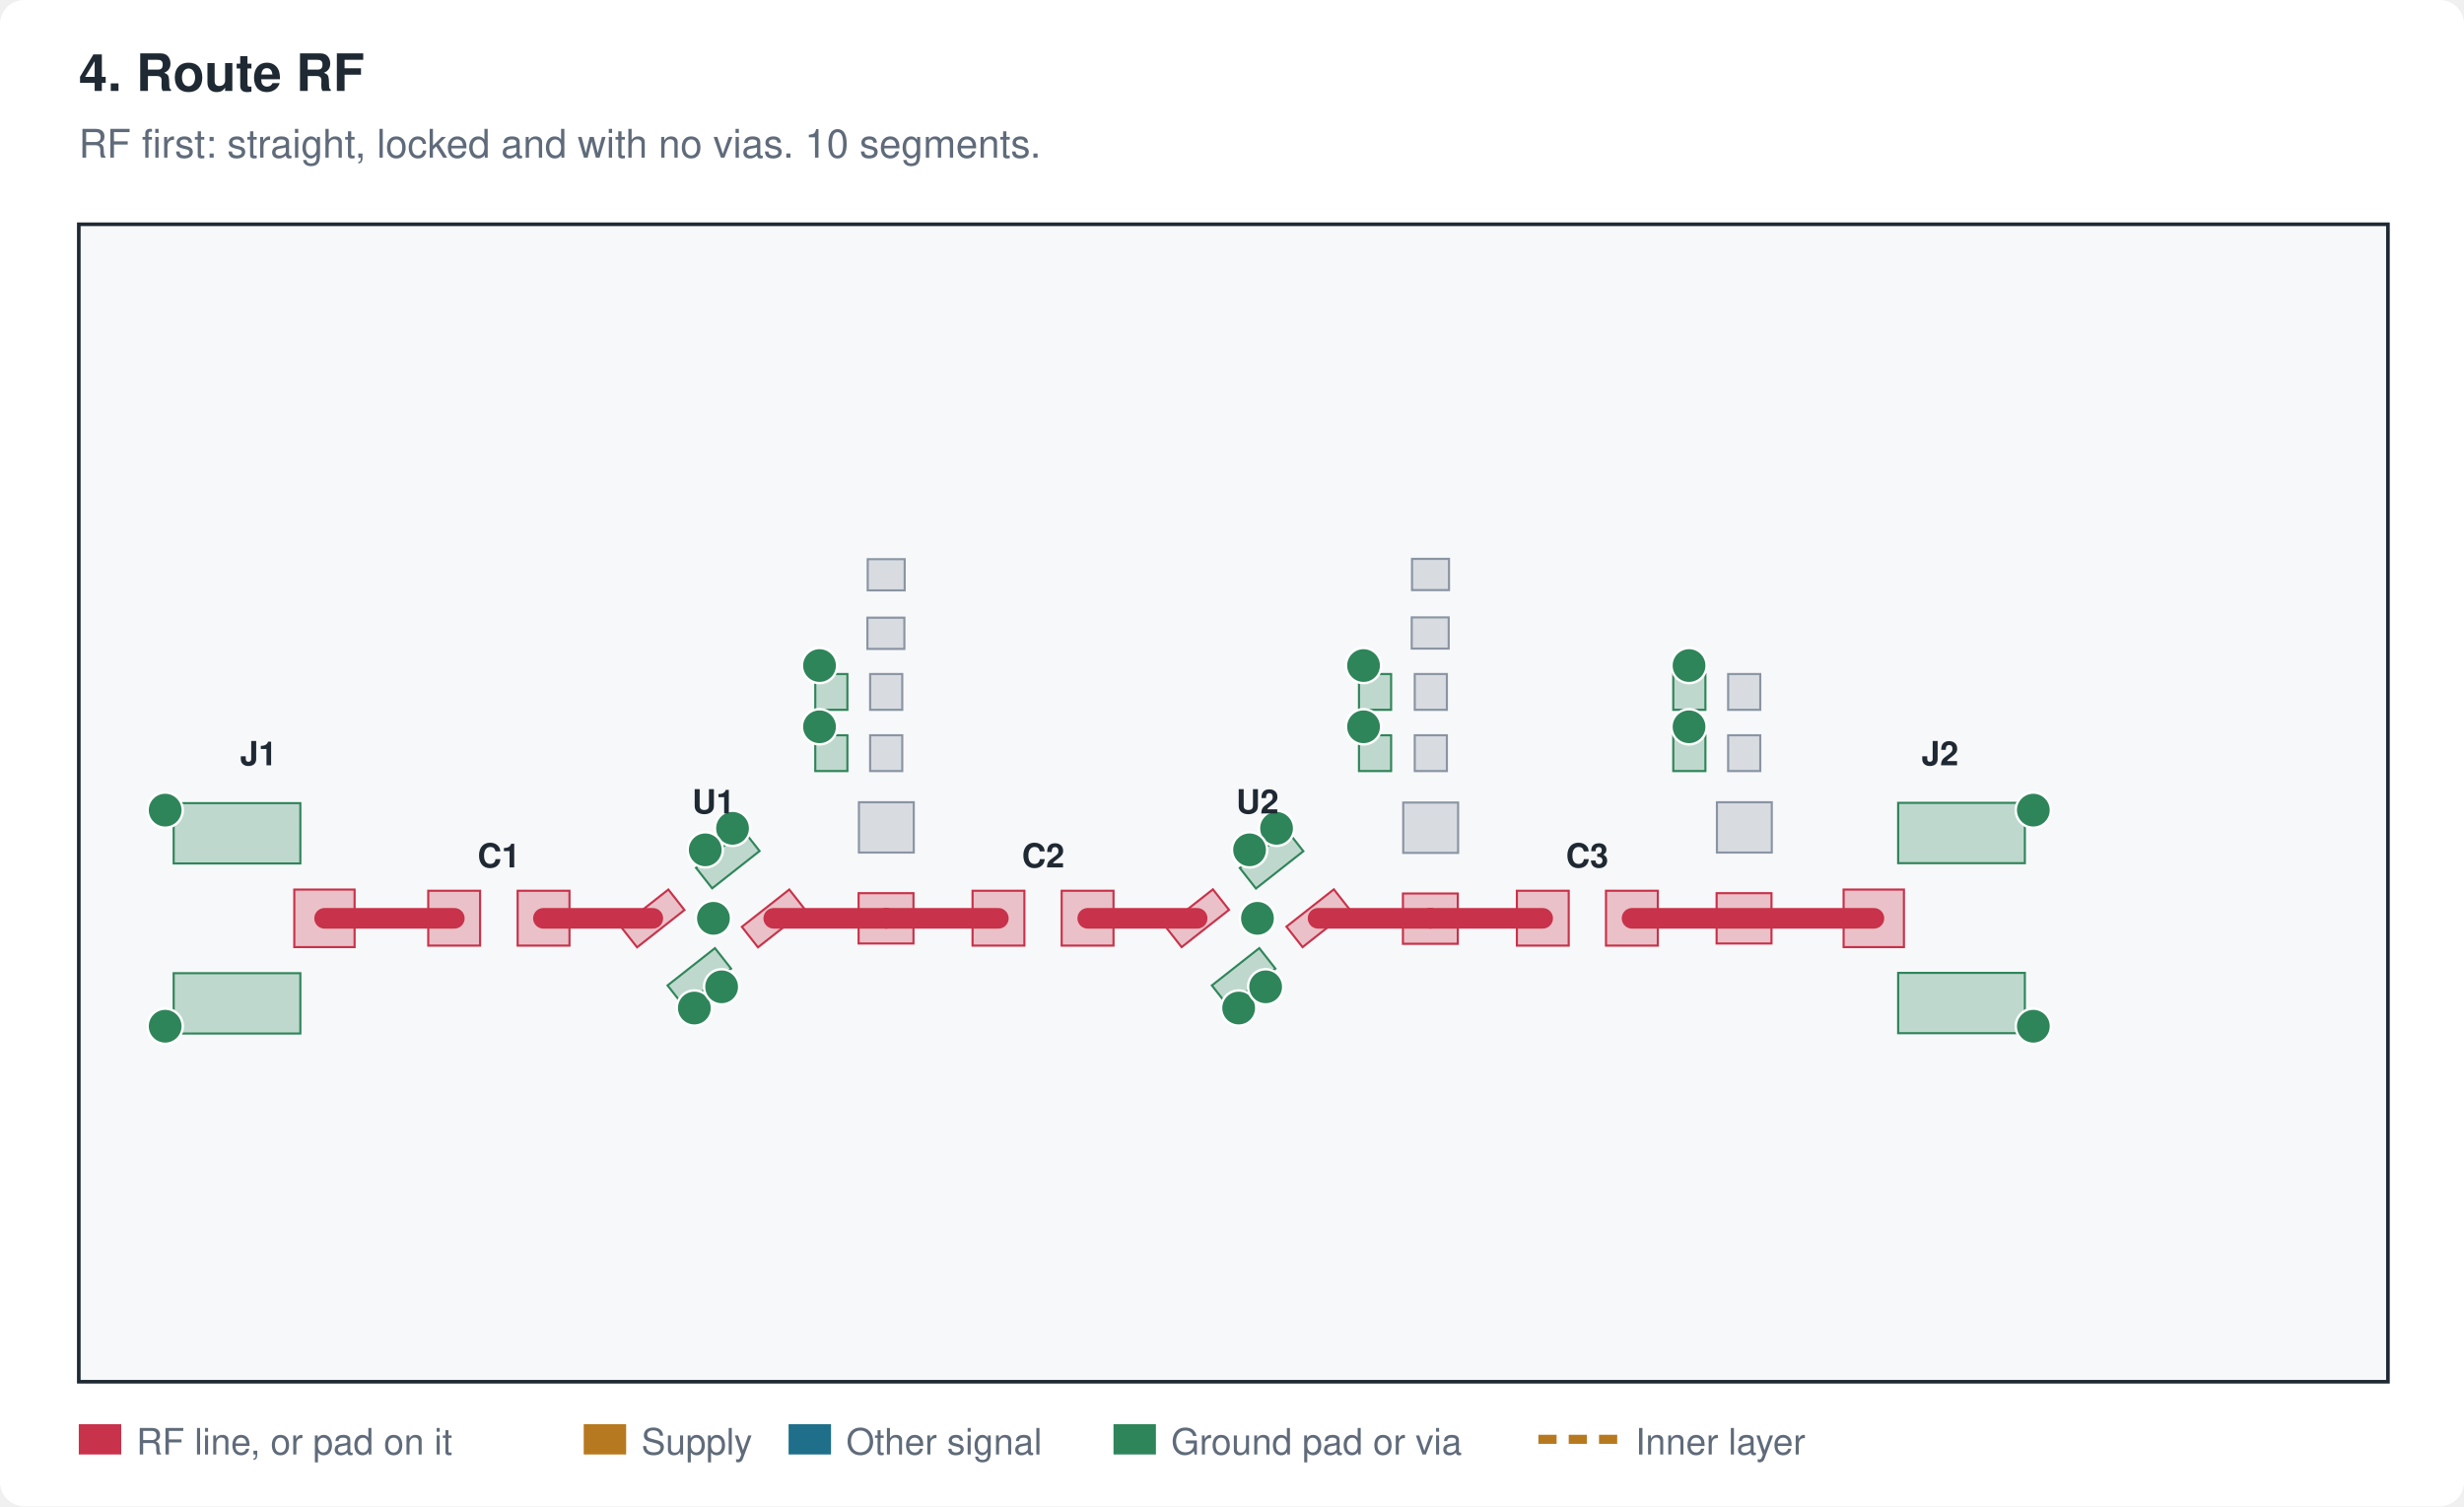
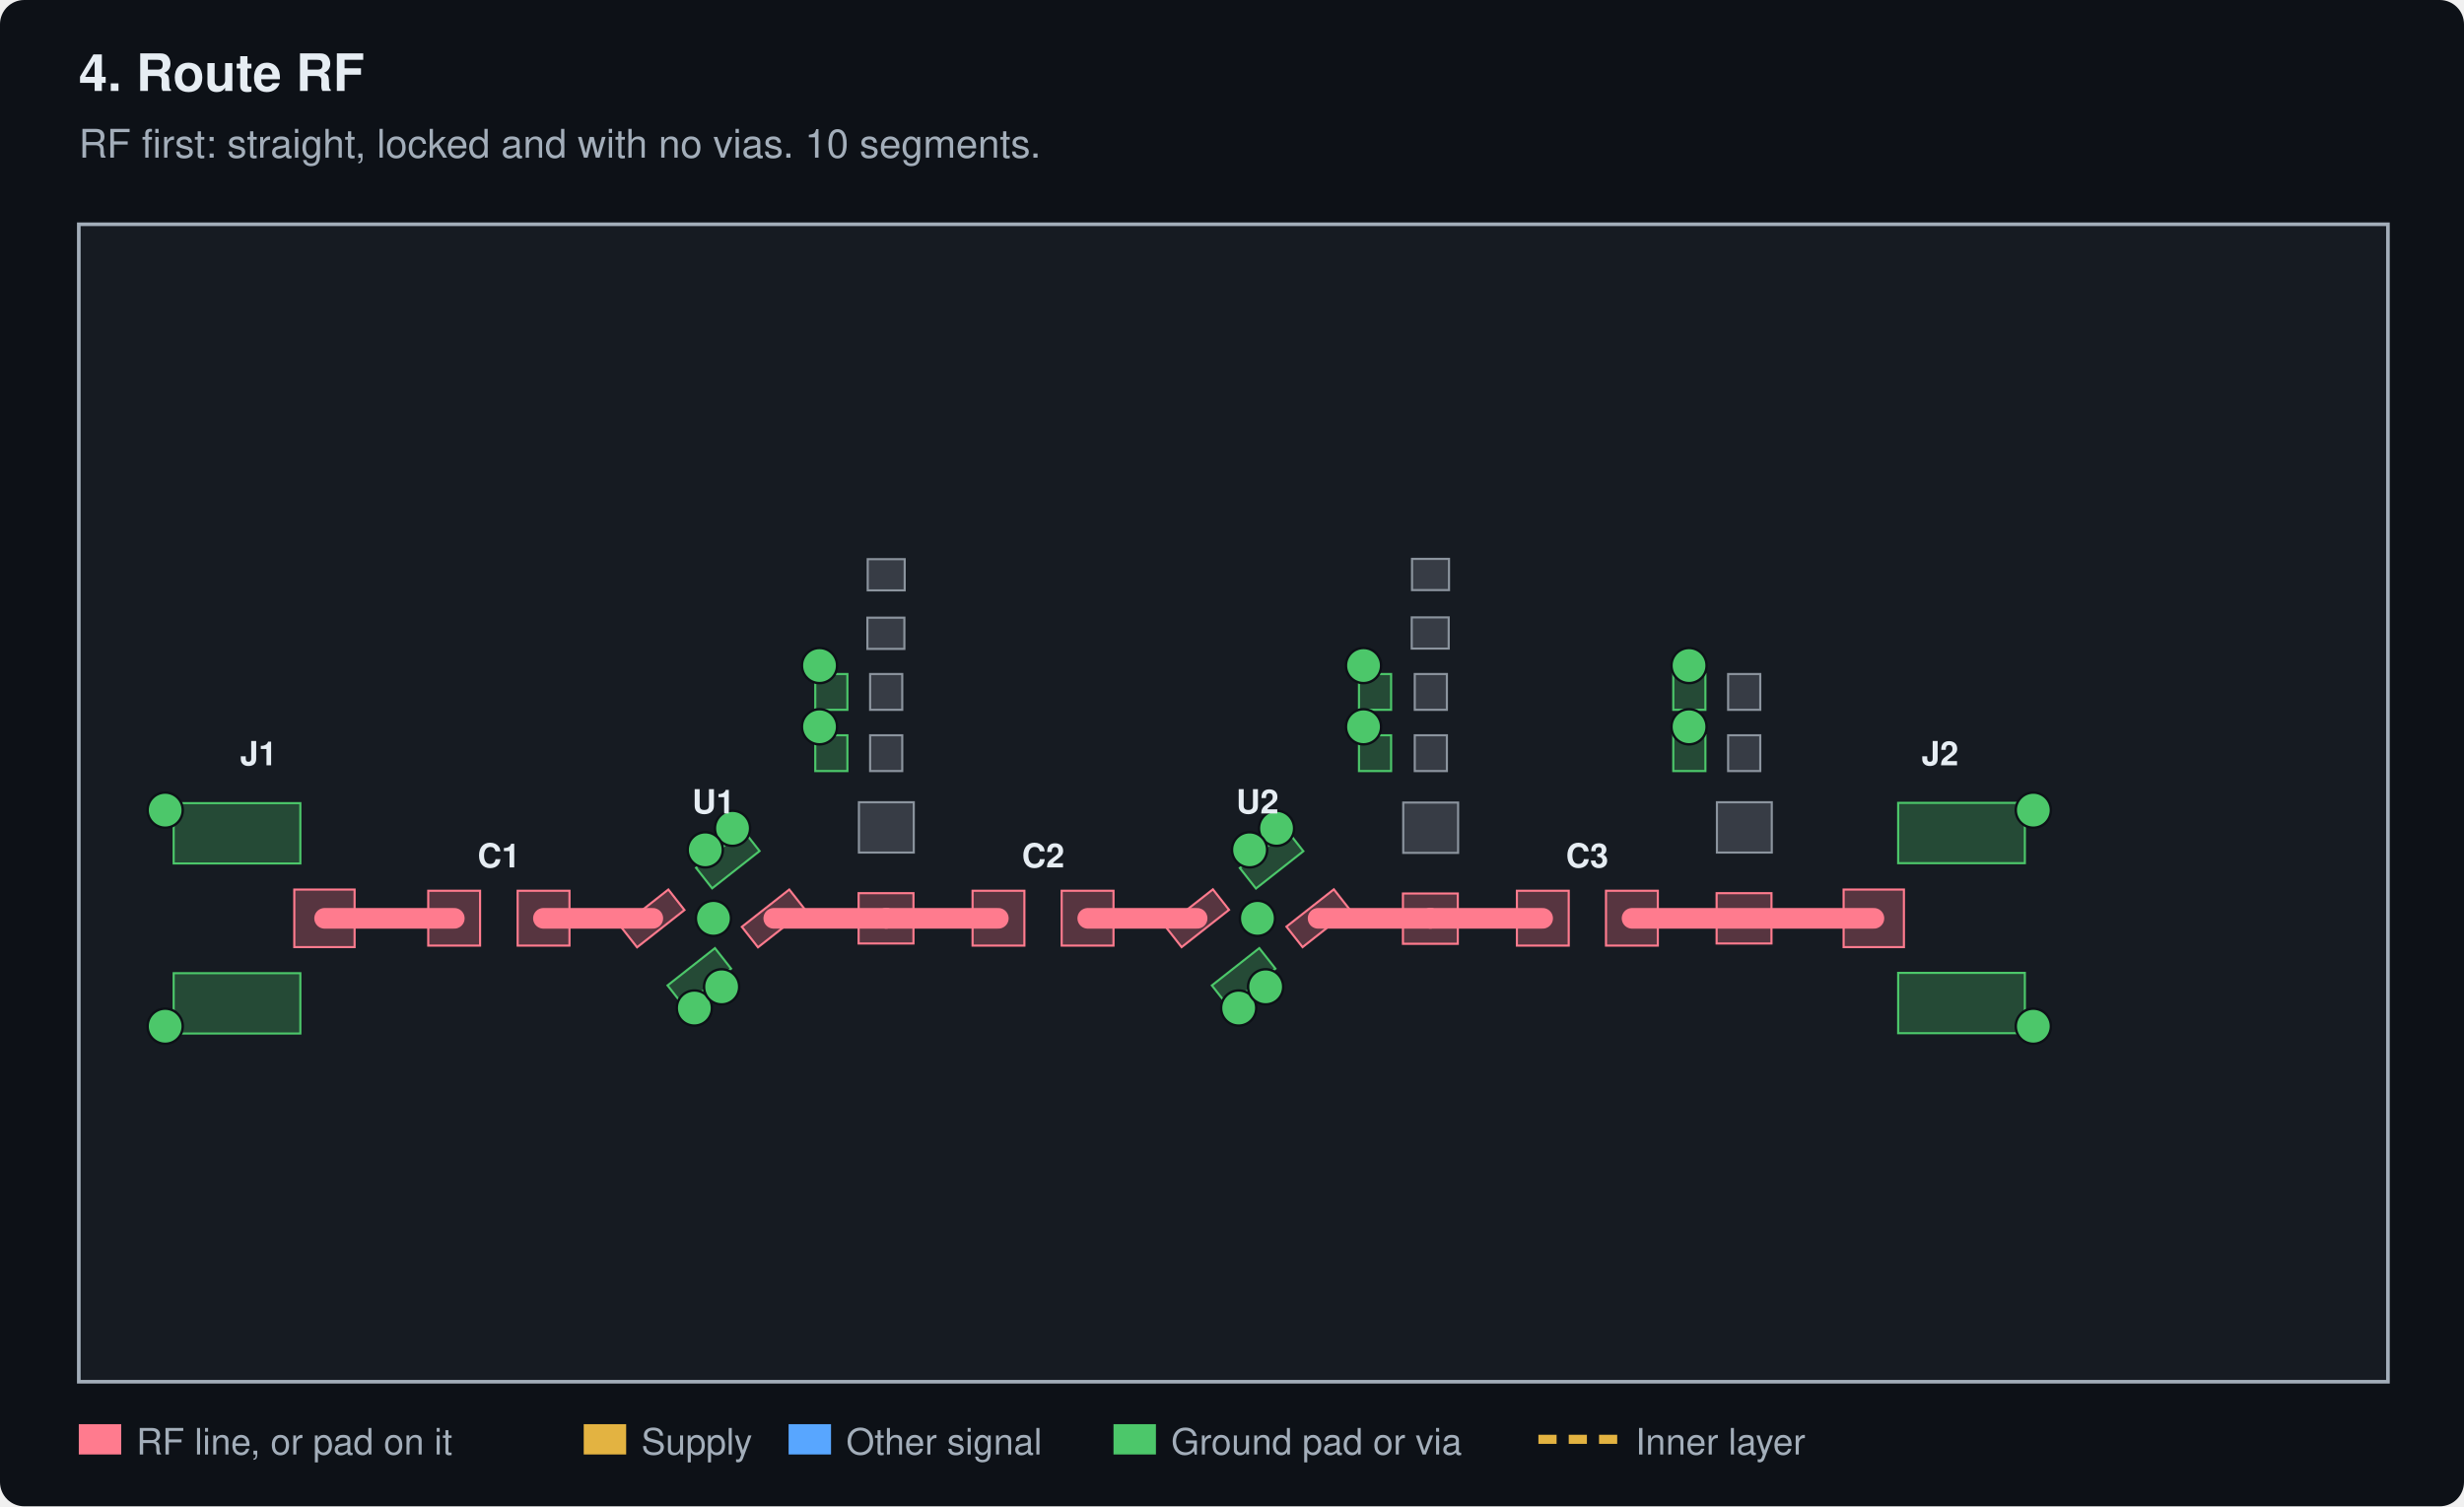
<svg xmlns="http://www.w3.org/2000/svg" viewBox="0 0 813 497" role="img" aria-label="4. Route RF. RF first: straight, locked and with no vias. 10 segments." font-family="-apple-system,Segoe UI,Helvetica,Arial,sans-serif">
-   <rect width="813" height="497" fill="#ffffff" rx="8" />
+   <rect width="813" height="497" fill="#0d1117" rx="8" />
  <defs>
    <marker id="a" viewBox="0 0 10 10" refX="9" refY="5" markerWidth="7" markerHeight="7" orient="auto-start-reverse">
-       <path d="M0 0L10 5L0 10z" fill="#5f6b7a" />
+       <path d="M0 0L10 5L0 10z" fill="#a3aeba" />
    </marker>
  </defs>
-   <text x="26.0" y="30.0" font-size="17" fill="#1f2933" text-anchor="start" font-weight="600">4. Route RF</text>
-   <text x="26.0" y="52.0" font-size="13" fill="#5f6b7a" text-anchor="start" font-weight="400">RF first: straight, locked and with no vias. 10 segments.</text>
-   <rect x="26" y="74" width="761.9" height="381.9" fill="#f7f8fa" stroke="#1f2933" stroke-width="1.2" />
-   <rect x="141.3" y="293.9" width="17.1" height="18.1" fill="#c8324a" fill-opacity=".28" stroke="#c8324a" stroke-width=".7" transform="rotate(-0.0 149.9 303.0)" />
-   <rect x="170.8" y="293.9" width="17.1" height="18.1" fill="#c8324a" fill-opacity=".28" stroke="#c8324a" stroke-width=".7" transform="rotate(-0.0 179.3 303.0)" />
-   <rect x="570.2" y="242.6" width="10.6" height="11.8" fill="#8a94a3" fill-opacity=".28" stroke="#8a94a3" stroke-width=".7" transform="rotate(-180.0 575.5 248.5)" />
-   <rect x="551.9" y="242.6" width="10.6" height="11.8" fill="#2f855a" fill-opacity=".28" stroke="#2f855a" stroke-width=".7" transform="rotate(-180.0 557.3 248.5)" />
-   <rect x="320.9" y="293.9" width="17.1" height="18.1" fill="#c8324a" fill-opacity=".28" stroke="#c8324a" stroke-width=".7" transform="rotate(-0.0 329.4 303.0)" />
-   <rect x="350.3" y="293.9" width="17.1" height="18.1" fill="#c8324a" fill-opacity=".28" stroke="#c8324a" stroke-width=".7" transform="rotate(-0.0 358.9 303.0)" />
-   <rect x="287.3" y="183.5" width="10.3" height="12.2" fill="#8a94a3" fill-opacity=".28" stroke="#8a94a3" stroke-width=".7" transform="rotate(-270.0 292.4 189.6)" />
-   <rect x="287.3" y="202.9" width="10.3" height="12.2" fill="#8a94a3" fill-opacity=".28" stroke="#8a94a3" stroke-width=".7" transform="rotate(-270.0 292.4 208.9)" />
-   <rect x="424.9" y="298.7" width="19.9" height="8.6" fill="#c8324a" fill-opacity=".28" stroke="#c8324a" stroke-width=".7" transform="rotate(-218.2 434.9 303.0)" />
-   <rect x="409.7" y="279.3" width="19.9" height="8.6" fill="#2f855a" fill-opacity=".28" stroke="#2f855a" stroke-width=".7" transform="rotate(-218.2 419.6 283.6)" />
-   <rect x="385.0" y="298.7" width="19.9" height="8.6" fill="#c8324a" fill-opacity=".28" stroke="#c8324a" stroke-width=".7" transform="rotate(-218.2 395.0 303.0)" />
-   <rect x="400.3" y="318.1" width="19.9" height="8.6" fill="#2f855a" fill-opacity=".28" stroke="#2f855a" stroke-width=".7" transform="rotate(-218.2 410.3 322.4)" />
-   <rect x="463.6" y="293.9" width="16.6" height="18.1" fill="#c8324a" fill-opacity=".28" stroke="#c8324a" stroke-width=".7" transform="rotate(-90.0 472.0 303.0)" />
-   <rect x="463.6" y="264.0" width="16.6" height="18.1" fill="#8a94a3" fill-opacity=".28" stroke="#8a94a3" stroke-width=".7" transform="rotate(-90.0 472.0 273.0)" />
-   <rect x="466.8" y="183.5" width="10.3" height="12.2" fill="#8a94a3" fill-opacity=".28" stroke="#8a94a3" stroke-width=".7" transform="rotate(-270.0 472.0 189.6)" />
-   <rect x="466.8" y="202.9" width="10.3" height="12.2" fill="#8a94a3" fill-opacity=".28" stroke="#8a94a3" stroke-width=".7" transform="rotate(-270.0 472.0 208.9)" />
-   <rect x="287.1" y="222.4" width="10.6" height="11.8" fill="#8a94a3" fill-opacity=".28" stroke="#8a94a3" stroke-width=".7" transform="rotate(-180.0 292.4 228.3)" />
-   <rect x="268.8" y="222.4" width="10.6" height="11.8" fill="#2f855a" fill-opacity=".28" stroke="#2f855a" stroke-width=".7" transform="rotate(-180.0 274.2 228.3)" />
-   <rect x="500.5" y="293.9" width="17.1" height="18.1" fill="#c8324a" fill-opacity=".28" stroke="#c8324a" stroke-width=".7" transform="rotate(-0.0 509.0 303.0)" />
-   <rect x="529.9" y="293.9" width="17.1" height="18.1" fill="#c8324a" fill-opacity=".28" stroke="#c8324a" stroke-width=".7" transform="rotate(-0.0 538.5 303.0)" />
-   <rect x="245.4" y="298.7" width="19.9" height="8.6" fill="#c8324a" fill-opacity=".28" stroke="#c8324a" stroke-width=".7" transform="rotate(-218.2 255.3 303.0)" />
-   <rect x="230.1" y="279.3" width="19.9" height="8.6" fill="#2f855a" fill-opacity=".28" stroke="#2f855a" stroke-width=".7" transform="rotate(-218.2 240.1 283.6)" />
-   <rect x="205.5" y="298.7" width="19.9" height="8.6" fill="#c8324a" fill-opacity=".28" stroke="#c8324a" stroke-width=".7" transform="rotate(-218.2 215.4 303.0)" />
-   <rect x="220.7" y="318.1" width="19.9" height="8.6" fill="#2f855a" fill-opacity=".28" stroke="#2f855a" stroke-width=".7" transform="rotate(-218.2 230.7 322.4)" />
-   <rect x="608.3" y="293.5" width="19.9" height="19.0" fill="#c8324a" fill-opacity=".28" stroke="#c8324a" stroke-width=".7" transform="rotate(-0.0 618.3 303.0)" />
-   <rect x="626.3" y="264.9" width="41.8" height="19.9" fill="#2f855a" fill-opacity=".28" stroke="#2f855a" stroke-width=".7" transform="rotate(-0.0 647.2 274.9)" />
-   <rect x="626.3" y="321.0" width="41.8" height="19.9" fill="#2f855a" fill-opacity=".28" stroke="#2f855a" stroke-width=".7" transform="rotate(-0.0 647.2 331.0)" />
-   <rect x="97.2" y="293.5" width="19.9" height="19.0" fill="#c8324a" fill-opacity=".28" stroke="#c8324a" stroke-width=".7" transform="rotate(-180.0 107.1 303.0)" />
-   <rect x="57.3" y="321.0" width="41.8" height="19.9" fill="#2f855a" fill-opacity=".28" stroke="#2f855a" stroke-width=".7" transform="rotate(-180.0 78.2 331.0)" />
-   <rect x="57.3" y="264.9" width="41.8" height="19.9" fill="#2f855a" fill-opacity=".28" stroke="#2f855a" stroke-width=".7" transform="rotate(-180.0 78.2 274.9)" />
-   <rect x="567.2" y="293.9" width="16.6" height="18.1" fill="#c8324a" fill-opacity=".28" stroke="#c8324a" stroke-width=".7" transform="rotate(-90.0 575.5 303.0)" />
-   <rect x="567.2" y="264.0" width="16.6" height="18.1" fill="#8a94a3" fill-opacity=".28" stroke="#8a94a3" stroke-width=".7" transform="rotate(-90.0 575.5 273.0)" />
-   <rect x="466.6" y="242.6" width="10.6" height="11.8" fill="#8a94a3" fill-opacity=".28" stroke="#8a94a3" stroke-width=".7" transform="rotate(-180.0 472.0 248.5)" />
-   <rect x="448.4" y="242.6" width="10.6" height="11.8" fill="#2f855a" fill-opacity=".28" stroke="#2f855a" stroke-width=".7" transform="rotate(-180.0 453.7 248.5)" />
-   <rect x="570.2" y="222.4" width="10.6" height="11.8" fill="#8a94a3" fill-opacity=".28" stroke="#8a94a3" stroke-width=".7" transform="rotate(-180.0 575.5 228.3)" />
-   <rect x="551.9" y="222.4" width="10.6" height="11.8" fill="#2f855a" fill-opacity=".28" stroke="#2f855a" stroke-width=".7" transform="rotate(-180.0 557.3 228.3)" />
-   <rect x="284.1" y="293.9" width="16.6" height="18.1" fill="#c8324a" fill-opacity=".28" stroke="#c8324a" stroke-width=".7" transform="rotate(-90.0 292.4 303.0)" />
-   <rect x="284.1" y="264.0" width="16.6" height="18.1" fill="#8a94a3" fill-opacity=".28" stroke="#8a94a3" stroke-width=".7" transform="rotate(-90.0 292.4 273.0)" />
-   <rect x="287.1" y="242.6" width="10.6" height="11.8" fill="#8a94a3" fill-opacity=".28" stroke="#8a94a3" stroke-width=".7" transform="rotate(-180.0 292.4 248.5)" />
-   <rect x="268.8" y="242.6" width="10.6" height="11.8" fill="#2f855a" fill-opacity=".28" stroke="#2f855a" stroke-width=".7" transform="rotate(-180.0 274.2 248.5)" />
-   <rect x="466.6" y="222.4" width="10.6" height="11.8" fill="#8a94a3" fill-opacity=".28" stroke="#8a94a3" stroke-width=".7" transform="rotate(-180.0 472.0 228.3)" />
-   <rect x="448.4" y="222.4" width="10.6" height="11.8" fill="#2f855a" fill-opacity=".28" stroke="#2f855a" stroke-width=".7" transform="rotate(-180.0 453.7 228.3)" />
-   <line x1="107.1" y1="303.0" x2="149.9" y2="303.0" stroke="#c8324a" stroke-width="6.8" stroke-linecap="round" />
-   <line x1="179.3" y1="303.0" x2="215.4" y2="303.0" stroke="#c8324a" stroke-width="6.8" stroke-linecap="round" />
-   <line x1="292.4" y1="303.0" x2="329.4" y2="303.0" stroke="#c8324a" stroke-width="6.8" stroke-linecap="round" />
-   <line x1="292.4" y1="303.0" x2="292.4" y2="303.0" stroke="#c8324a" stroke-width="6.8" stroke-linecap="round" />
-   <line x1="255.3" y1="303.0" x2="292.4" y2="303.0" stroke="#c8324a" stroke-width="6.8" stroke-linecap="round" />
-   <line x1="358.9" y1="303.0" x2="395.0" y2="303.0" stroke="#c8324a" stroke-width="6.8" stroke-linecap="round" />
-   <line x1="471.9" y1="303.0" x2="472.0" y2="303.0" stroke="#c8324a" stroke-width="6.8" stroke-linecap="round" />
-   <line x1="472.0" y1="303.0" x2="509.0" y2="303.0" stroke="#c8324a" stroke-width="6.8" stroke-linecap="round" />
-   <line x1="434.9" y1="303.0" x2="471.9" y2="303.0" stroke="#c8324a" stroke-width="6.8" stroke-linecap="round" />
-   <line x1="538.5" y1="303.0" x2="618.3" y2="303.0" stroke="#c8324a" stroke-width="6.8" stroke-linecap="round" />
-   <circle cx="270.4" cy="219.6" r="5.8" fill="#2f855a" stroke="#ffffff" stroke-width=".8" />
-   <circle cx="235.4" cy="303.0" r="5.8" fill="#2f855a" stroke="#ffffff" stroke-width=".8" />
-   <circle cx="408.7" cy="332.6" r="5.8" fill="#2f855a" stroke="#ffffff" stroke-width=".8" />
-   <circle cx="449.9" cy="239.8" r="5.8" fill="#2f855a" stroke="#ffffff" stroke-width=".8" />
-   <circle cx="557.3" cy="239.8" r="5.8" fill="#2f855a" stroke="#ffffff" stroke-width=".8" />
-   <circle cx="421.2" cy="273.3" r="5.8" fill="#2f855a" stroke="#ffffff" stroke-width=".8" />
-   <circle cx="229.1" cy="332.6" r="5.8" fill="#2f855a" stroke="#ffffff" stroke-width=".8" />
-   <circle cx="670.9" cy="338.6" r="5.8" fill="#2f855a" stroke="#ffffff" stroke-width=".8" />
-   <circle cx="238.1" cy="325.6" r="5.8" fill="#2f855a" stroke="#ffffff" stroke-width=".8" />
-   <circle cx="270.4" cy="239.8" r="5.8" fill="#2f855a" stroke="#ffffff" stroke-width=".8" />
-   <circle cx="417.6" cy="325.6" r="5.8" fill="#2f855a" stroke="#ffffff" stroke-width=".8" />
-   <circle cx="412.3" cy="280.4" r="5.8" fill="#2f855a" stroke="#ffffff" stroke-width=".8" />
-   <circle cx="241.7" cy="273.3" r="5.8" fill="#2f855a" stroke="#ffffff" stroke-width=".8" />
-   <circle cx="54.5" cy="267.3" r="5.8" fill="#2f855a" stroke="#ffffff" stroke-width=".8" />
-   <circle cx="414.9" cy="303.0" r="5.8" fill="#2f855a" stroke="#ffffff" stroke-width=".8" />
-   <circle cx="54.5" cy="338.6" r="5.8" fill="#2f855a" stroke="#ffffff" stroke-width=".8" />
-   <circle cx="670.9" cy="267.3" r="5.8" fill="#2f855a" stroke="#ffffff" stroke-width=".8" />
-   <circle cx="449.9" cy="219.6" r="5.8" fill="#2f855a" stroke="#ffffff" stroke-width=".8" />
-   <circle cx="232.7" cy="280.4" r="5.8" fill="#2f855a" stroke="#ffffff" stroke-width=".8" />
-   <circle cx="557.3" cy="219.6" r="5.8" fill="#2f855a" stroke="#ffffff" stroke-width=".8" />
-   <text x="164.6" y="286.2" font-size="11" fill="#1f2933" text-anchor="middle" font-weight="600">C1</text>
-   <text x="344.2" y="286.2" font-size="11" fill="#1f2933" text-anchor="middle" font-weight="600">C2</text>
-   <text x="414.9" y="268.4" font-size="11" fill="#1f2933" text-anchor="middle" font-weight="600">U2</text>
-   <text x="523.7" y="286.2" font-size="11" fill="#1f2933" text-anchor="middle" font-weight="600">C3</text>
-   <text x="235.4" y="268.4" font-size="11" fill="#1f2933" text-anchor="middle" font-weight="600">U1</text>
-   <text x="640.1" y="252.5" font-size="11" fill="#1f2933" text-anchor="middle" font-weight="600">J2</text>
-   <text x="85.3" y="252.5" font-size="11" fill="#1f2933" text-anchor="middle" font-weight="600">J1</text>
-   <rect x="26" y="469.9" width="14" height="10" fill="#c8324a" />
-   <text x="45.0" y="479.9" font-size="12" fill="#5f6b7a" text-anchor="start" font-weight="400">RF line, or pad on it</text>
-   <rect x="192.6" y="469.9" width="14" height="10" fill="#b7791f" />
-   <text x="211.6" y="479.9" font-size="12" fill="#5f6b7a" text-anchor="start" font-weight="400">Supply</text>
-   <rect x="260.2" y="469.9" width="14" height="10" fill="#1f6f8b" />
-   <text x="279.2" y="479.9" font-size="12" fill="#5f6b7a" text-anchor="start" font-weight="400">Other signal</text>
-   <rect x="367.4" y="469.9" width="14" height="10" fill="#2f855a" />
-   <text x="386.4" y="479.9" font-size="12" fill="#5f6b7a" text-anchor="start" font-weight="400">Ground pad or via</text>
-   <line x1="507.6" y1="474.9" x2="533.6" y2="474.9" stroke="#b7791f" stroke-width="3" stroke-dasharray="6 4" />
-   <text x="539.6" y="479.9" font-size="12" fill="#5f6b7a" text-anchor="start" font-weight="400">Inner layer</text>
+   <text x="26.0" y="30.0" font-size="17" fill="#e6edf3" text-anchor="start" font-weight="600">4. Route RF</text>
+   <text x="26.0" y="52.0" font-size="13" fill="#a3aeba" text-anchor="start" font-weight="400">RF first: straight, locked and with no vias. 10 segments.</text>
+   <rect x="26" y="74" width="761.9" height="381.9" fill="#161b22" stroke="#a3aeba" stroke-width="1.2" />
+   <rect x="141.3" y="293.9" width="17.1" height="18.1" fill="#ff7b8e" fill-opacity=".28" stroke="#ff7b8e" stroke-width=".7" transform="rotate(-0.0 149.9 303.0)" />
+   <rect x="170.8" y="293.9" width="17.1" height="18.1" fill="#ff7b8e" fill-opacity=".28" stroke="#ff7b8e" stroke-width=".7" transform="rotate(-0.0 179.3 303.0)" />
+   <rect x="570.2" y="242.6" width="10.6" height="11.8" fill="#8b949e" fill-opacity=".28" stroke="#8b949e" stroke-width=".7" transform="rotate(-180.0 575.5 248.5)" />
+   <rect x="551.9" y="242.6" width="10.6" height="11.8" fill="#4cc76a" fill-opacity=".28" stroke="#4cc76a" stroke-width=".7" transform="rotate(-180.0 557.3 248.5)" />
+   <rect x="320.9" y="293.9" width="17.1" height="18.1" fill="#ff7b8e" fill-opacity=".28" stroke="#ff7b8e" stroke-width=".7" transform="rotate(-0.0 329.4 303.0)" />
+   <rect x="350.3" y="293.9" width="17.1" height="18.1" fill="#ff7b8e" fill-opacity=".28" stroke="#ff7b8e" stroke-width=".7" transform="rotate(-0.0 358.9 303.0)" />
+   <rect x="287.3" y="183.5" width="10.3" height="12.2" fill="#8b949e" fill-opacity=".28" stroke="#8b949e" stroke-width=".7" transform="rotate(-270.0 292.4 189.6)" />
+   <rect x="287.3" y="202.9" width="10.3" height="12.2" fill="#8b949e" fill-opacity=".28" stroke="#8b949e" stroke-width=".7" transform="rotate(-270.0 292.4 208.9)" />
+   <rect x="424.9" y="298.7" width="19.9" height="8.6" fill="#ff7b8e" fill-opacity=".28" stroke="#ff7b8e" stroke-width=".7" transform="rotate(-218.2 434.9 303.0)" />
+   <rect x="409.7" y="279.3" width="19.9" height="8.6" fill="#4cc76a" fill-opacity=".28" stroke="#4cc76a" stroke-width=".7" transform="rotate(-218.2 419.6 283.6)" />
+   <rect x="385.0" y="298.7" width="19.9" height="8.6" fill="#ff7b8e" fill-opacity=".28" stroke="#ff7b8e" stroke-width=".7" transform="rotate(-218.2 395.0 303.0)" />
+   <rect x="400.3" y="318.1" width="19.9" height="8.6" fill="#4cc76a" fill-opacity=".28" stroke="#4cc76a" stroke-width=".7" transform="rotate(-218.2 410.3 322.4)" />
+   <rect x="463.6" y="293.9" width="16.6" height="18.1" fill="#ff7b8e" fill-opacity=".28" stroke="#ff7b8e" stroke-width=".7" transform="rotate(-90.0 472.0 303.0)" />
+   <rect x="463.6" y="264.0" width="16.6" height="18.1" fill="#8b949e" fill-opacity=".28" stroke="#8b949e" stroke-width=".7" transform="rotate(-90.0 472.0 273.0)" />
+   <rect x="466.8" y="183.5" width="10.3" height="12.2" fill="#8b949e" fill-opacity=".28" stroke="#8b949e" stroke-width=".7" transform="rotate(-270.0 472.0 189.6)" />
+   <rect x="466.8" y="202.9" width="10.3" height="12.2" fill="#8b949e" fill-opacity=".28" stroke="#8b949e" stroke-width=".7" transform="rotate(-270.0 472.0 208.9)" />
+   <rect x="287.1" y="222.4" width="10.6" height="11.8" fill="#8b949e" fill-opacity=".28" stroke="#8b949e" stroke-width=".7" transform="rotate(-180.0 292.4 228.3)" />
+   <rect x="268.8" y="222.4" width="10.6" height="11.8" fill="#4cc76a" fill-opacity=".28" stroke="#4cc76a" stroke-width=".7" transform="rotate(-180.0 274.2 228.3)" />
+   <rect x="500.5" y="293.9" width="17.1" height="18.1" fill="#ff7b8e" fill-opacity=".28" stroke="#ff7b8e" stroke-width=".7" transform="rotate(-0.0 509.0 303.0)" />
+   <rect x="529.9" y="293.9" width="17.1" height="18.1" fill="#ff7b8e" fill-opacity=".28" stroke="#ff7b8e" stroke-width=".7" transform="rotate(-0.0 538.5 303.0)" />
+   <rect x="245.4" y="298.7" width="19.9" height="8.6" fill="#ff7b8e" fill-opacity=".28" stroke="#ff7b8e" stroke-width=".7" transform="rotate(-218.2 255.3 303.0)" />
+   <rect x="230.1" y="279.3" width="19.9" height="8.6" fill="#4cc76a" fill-opacity=".28" stroke="#4cc76a" stroke-width=".7" transform="rotate(-218.2 240.1 283.6)" />
+   <rect x="205.5" y="298.7" width="19.9" height="8.6" fill="#ff7b8e" fill-opacity=".28" stroke="#ff7b8e" stroke-width=".7" transform="rotate(-218.2 215.4 303.0)" />
+   <rect x="220.7" y="318.1" width="19.9" height="8.6" fill="#4cc76a" fill-opacity=".28" stroke="#4cc76a" stroke-width=".7" transform="rotate(-218.2 230.7 322.4)" />
+   <rect x="608.3" y="293.5" width="19.9" height="19.0" fill="#ff7b8e" fill-opacity=".28" stroke="#ff7b8e" stroke-width=".7" transform="rotate(-0.0 618.3 303.0)" />
+   <rect x="626.3" y="264.9" width="41.8" height="19.9" fill="#4cc76a" fill-opacity=".28" stroke="#4cc76a" stroke-width=".7" transform="rotate(-0.0 647.2 274.9)" />
+   <rect x="626.3" y="321.0" width="41.8" height="19.9" fill="#4cc76a" fill-opacity=".28" stroke="#4cc76a" stroke-width=".7" transform="rotate(-0.0 647.2 331.0)" />
+   <rect x="97.2" y="293.5" width="19.9" height="19.0" fill="#ff7b8e" fill-opacity=".28" stroke="#ff7b8e" stroke-width=".7" transform="rotate(-180.0 107.1 303.0)" />
+   <rect x="57.3" y="321.0" width="41.8" height="19.9" fill="#4cc76a" fill-opacity=".28" stroke="#4cc76a" stroke-width=".7" transform="rotate(-180.0 78.2 331.0)" />
+   <rect x="57.3" y="264.9" width="41.8" height="19.9" fill="#4cc76a" fill-opacity=".28" stroke="#4cc76a" stroke-width=".7" transform="rotate(-180.0 78.2 274.9)" />
+   <rect x="567.2" y="293.9" width="16.6" height="18.1" fill="#ff7b8e" fill-opacity=".28" stroke="#ff7b8e" stroke-width=".7" transform="rotate(-90.0 575.5 303.0)" />
+   <rect x="567.2" y="264.0" width="16.6" height="18.1" fill="#8b949e" fill-opacity=".28" stroke="#8b949e" stroke-width=".7" transform="rotate(-90.0 575.5 273.0)" />
+   <rect x="466.6" y="242.6" width="10.6" height="11.8" fill="#8b949e" fill-opacity=".28" stroke="#8b949e" stroke-width=".7" transform="rotate(-180.0 472.0 248.5)" />
+   <rect x="448.4" y="242.6" width="10.6" height="11.8" fill="#4cc76a" fill-opacity=".28" stroke="#4cc76a" stroke-width=".7" transform="rotate(-180.0 453.7 248.5)" />
+   <rect x="570.2" y="222.4" width="10.6" height="11.8" fill="#8b949e" fill-opacity=".28" stroke="#8b949e" stroke-width=".7" transform="rotate(-180.0 575.5 228.3)" />
+   <rect x="551.9" y="222.4" width="10.6" height="11.8" fill="#4cc76a" fill-opacity=".28" stroke="#4cc76a" stroke-width=".7" transform="rotate(-180.0 557.3 228.3)" />
+   <rect x="284.1" y="293.9" width="16.6" height="18.1" fill="#ff7b8e" fill-opacity=".28" stroke="#ff7b8e" stroke-width=".7" transform="rotate(-90.0 292.4 303.0)" />
+   <rect x="284.1" y="264.0" width="16.6" height="18.1" fill="#8b949e" fill-opacity=".28" stroke="#8b949e" stroke-width=".7" transform="rotate(-90.0 292.4 273.0)" />
+   <rect x="287.1" y="242.6" width="10.6" height="11.8" fill="#8b949e" fill-opacity=".28" stroke="#8b949e" stroke-width=".7" transform="rotate(-180.0 292.4 248.5)" />
+   <rect x="268.8" y="242.6" width="10.6" height="11.8" fill="#4cc76a" fill-opacity=".28" stroke="#4cc76a" stroke-width=".7" transform="rotate(-180.0 274.2 248.5)" />
+   <rect x="466.6" y="222.4" width="10.6" height="11.8" fill="#8b949e" fill-opacity=".28" stroke="#8b949e" stroke-width=".7" transform="rotate(-180.0 472.0 228.3)" />
+   <rect x="448.4" y="222.4" width="10.6" height="11.8" fill="#4cc76a" fill-opacity=".28" stroke="#4cc76a" stroke-width=".7" transform="rotate(-180.0 453.7 228.3)" />
+   <line x1="107.1" y1="303.0" x2="149.9" y2="303.0" stroke="#ff7b8e" stroke-width="6.8" stroke-linecap="round" />
+   <line x1="179.3" y1="303.0" x2="215.4" y2="303.0" stroke="#ff7b8e" stroke-width="6.8" stroke-linecap="round" />
+   <line x1="292.4" y1="303.0" x2="329.4" y2="303.0" stroke="#ff7b8e" stroke-width="6.8" stroke-linecap="round" />
+   <line x1="292.4" y1="303.0" x2="292.4" y2="303.0" stroke="#ff7b8e" stroke-width="6.8" stroke-linecap="round" />
+   <line x1="255.3" y1="303.0" x2="292.4" y2="303.0" stroke="#ff7b8e" stroke-width="6.8" stroke-linecap="round" />
+   <line x1="358.9" y1="303.0" x2="395.0" y2="303.0" stroke="#ff7b8e" stroke-width="6.8" stroke-linecap="round" />
+   <line x1="471.9" y1="303.0" x2="472.0" y2="303.0" stroke="#ff7b8e" stroke-width="6.8" stroke-linecap="round" />
+   <line x1="472.0" y1="303.0" x2="509.0" y2="303.0" stroke="#ff7b8e" stroke-width="6.8" stroke-linecap="round" />
+   <line x1="434.9" y1="303.0" x2="471.9" y2="303.0" stroke="#ff7b8e" stroke-width="6.8" stroke-linecap="round" />
+   <line x1="538.5" y1="303.0" x2="618.3" y2="303.0" stroke="#ff7b8e" stroke-width="6.8" stroke-linecap="round" />
+   <circle cx="270.4" cy="219.6" r="5.8" fill="#4cc76a" stroke="#0d1117" stroke-width=".8" />
+   <circle cx="235.4" cy="303.0" r="5.8" fill="#4cc76a" stroke="#0d1117" stroke-width=".8" />
+   <circle cx="408.7" cy="332.6" r="5.8" fill="#4cc76a" stroke="#0d1117" stroke-width=".8" />
+   <circle cx="449.9" cy="239.8" r="5.8" fill="#4cc76a" stroke="#0d1117" stroke-width=".8" />
+   <circle cx="557.3" cy="239.8" r="5.8" fill="#4cc76a" stroke="#0d1117" stroke-width=".8" />
+   <circle cx="421.2" cy="273.3" r="5.8" fill="#4cc76a" stroke="#0d1117" stroke-width=".8" />
+   <circle cx="229.1" cy="332.6" r="5.8" fill="#4cc76a" stroke="#0d1117" stroke-width=".8" />
+   <circle cx="670.9" cy="338.6" r="5.8" fill="#4cc76a" stroke="#0d1117" stroke-width=".8" />
+   <circle cx="238.1" cy="325.6" r="5.8" fill="#4cc76a" stroke="#0d1117" stroke-width=".8" />
+   <circle cx="270.4" cy="239.8" r="5.8" fill="#4cc76a" stroke="#0d1117" stroke-width=".8" />
+   <circle cx="417.6" cy="325.6" r="5.8" fill="#4cc76a" stroke="#0d1117" stroke-width=".8" />
+   <circle cx="412.3" cy="280.4" r="5.8" fill="#4cc76a" stroke="#0d1117" stroke-width=".8" />
+   <circle cx="241.7" cy="273.3" r="5.8" fill="#4cc76a" stroke="#0d1117" stroke-width=".8" />
+   <circle cx="54.5" cy="267.3" r="5.8" fill="#4cc76a" stroke="#0d1117" stroke-width=".8" />
+   <circle cx="414.9" cy="303.0" r="5.8" fill="#4cc76a" stroke="#0d1117" stroke-width=".8" />
+   <circle cx="54.5" cy="338.6" r="5.8" fill="#4cc76a" stroke="#0d1117" stroke-width=".8" />
+   <circle cx="670.9" cy="267.3" r="5.8" fill="#4cc76a" stroke="#0d1117" stroke-width=".8" />
+   <circle cx="449.9" cy="219.6" r="5.8" fill="#4cc76a" stroke="#0d1117" stroke-width=".8" />
+   <circle cx="232.7" cy="280.4" r="5.8" fill="#4cc76a" stroke="#0d1117" stroke-width=".8" />
+   <circle cx="557.3" cy="219.6" r="5.8" fill="#4cc76a" stroke="#0d1117" stroke-width=".8" />
+   <text x="164.6" y="286.2" font-size="11" fill="#e6edf3" text-anchor="middle" font-weight="600">C1</text>
+   <text x="344.2" y="286.2" font-size="11" fill="#e6edf3" text-anchor="middle" font-weight="600">C2</text>
+   <text x="414.9" y="268.4" font-size="11" fill="#e6edf3" text-anchor="middle" font-weight="600">U2</text>
+   <text x="523.7" y="286.2" font-size="11" fill="#e6edf3" text-anchor="middle" font-weight="600">C3</text>
+   <text x="235.4" y="268.4" font-size="11" fill="#e6edf3" text-anchor="middle" font-weight="600">U1</text>
+   <text x="640.1" y="252.5" font-size="11" fill="#e6edf3" text-anchor="middle" font-weight="600">J2</text>
+   <text x="85.3" y="252.5" font-size="11" fill="#e6edf3" text-anchor="middle" font-weight="600">J1</text>
+   <rect x="26" y="469.9" width="14" height="10" fill="#ff7b8e" />
+   <text x="45.0" y="479.9" font-size="12" fill="#a3aeba" text-anchor="start" font-weight="400">RF line, or pad on it</text>
+   <rect x="192.6" y="469.9" width="14" height="10" fill="#e3b341" />
+   <text x="211.6" y="479.9" font-size="12" fill="#a3aeba" text-anchor="start" font-weight="400">Supply</text>
+   <rect x="260.2" y="469.9" width="14" height="10" fill="#58a6ff" />
+   <text x="279.2" y="479.9" font-size="12" fill="#a3aeba" text-anchor="start" font-weight="400">Other signal</text>
+   <rect x="367.4" y="469.9" width="14" height="10" fill="#4cc76a" />
+   <text x="386.4" y="479.9" font-size="12" fill="#a3aeba" text-anchor="start" font-weight="400">Ground pad or via</text>
+   <line x1="507.6" y1="474.9" x2="533.6" y2="474.9" stroke="#e3b341" stroke-width="3" stroke-dasharray="6 4" />
+   <text x="539.6" y="479.9" font-size="12" fill="#a3aeba" text-anchor="start" font-weight="400">Inner layer</text>
</svg>
